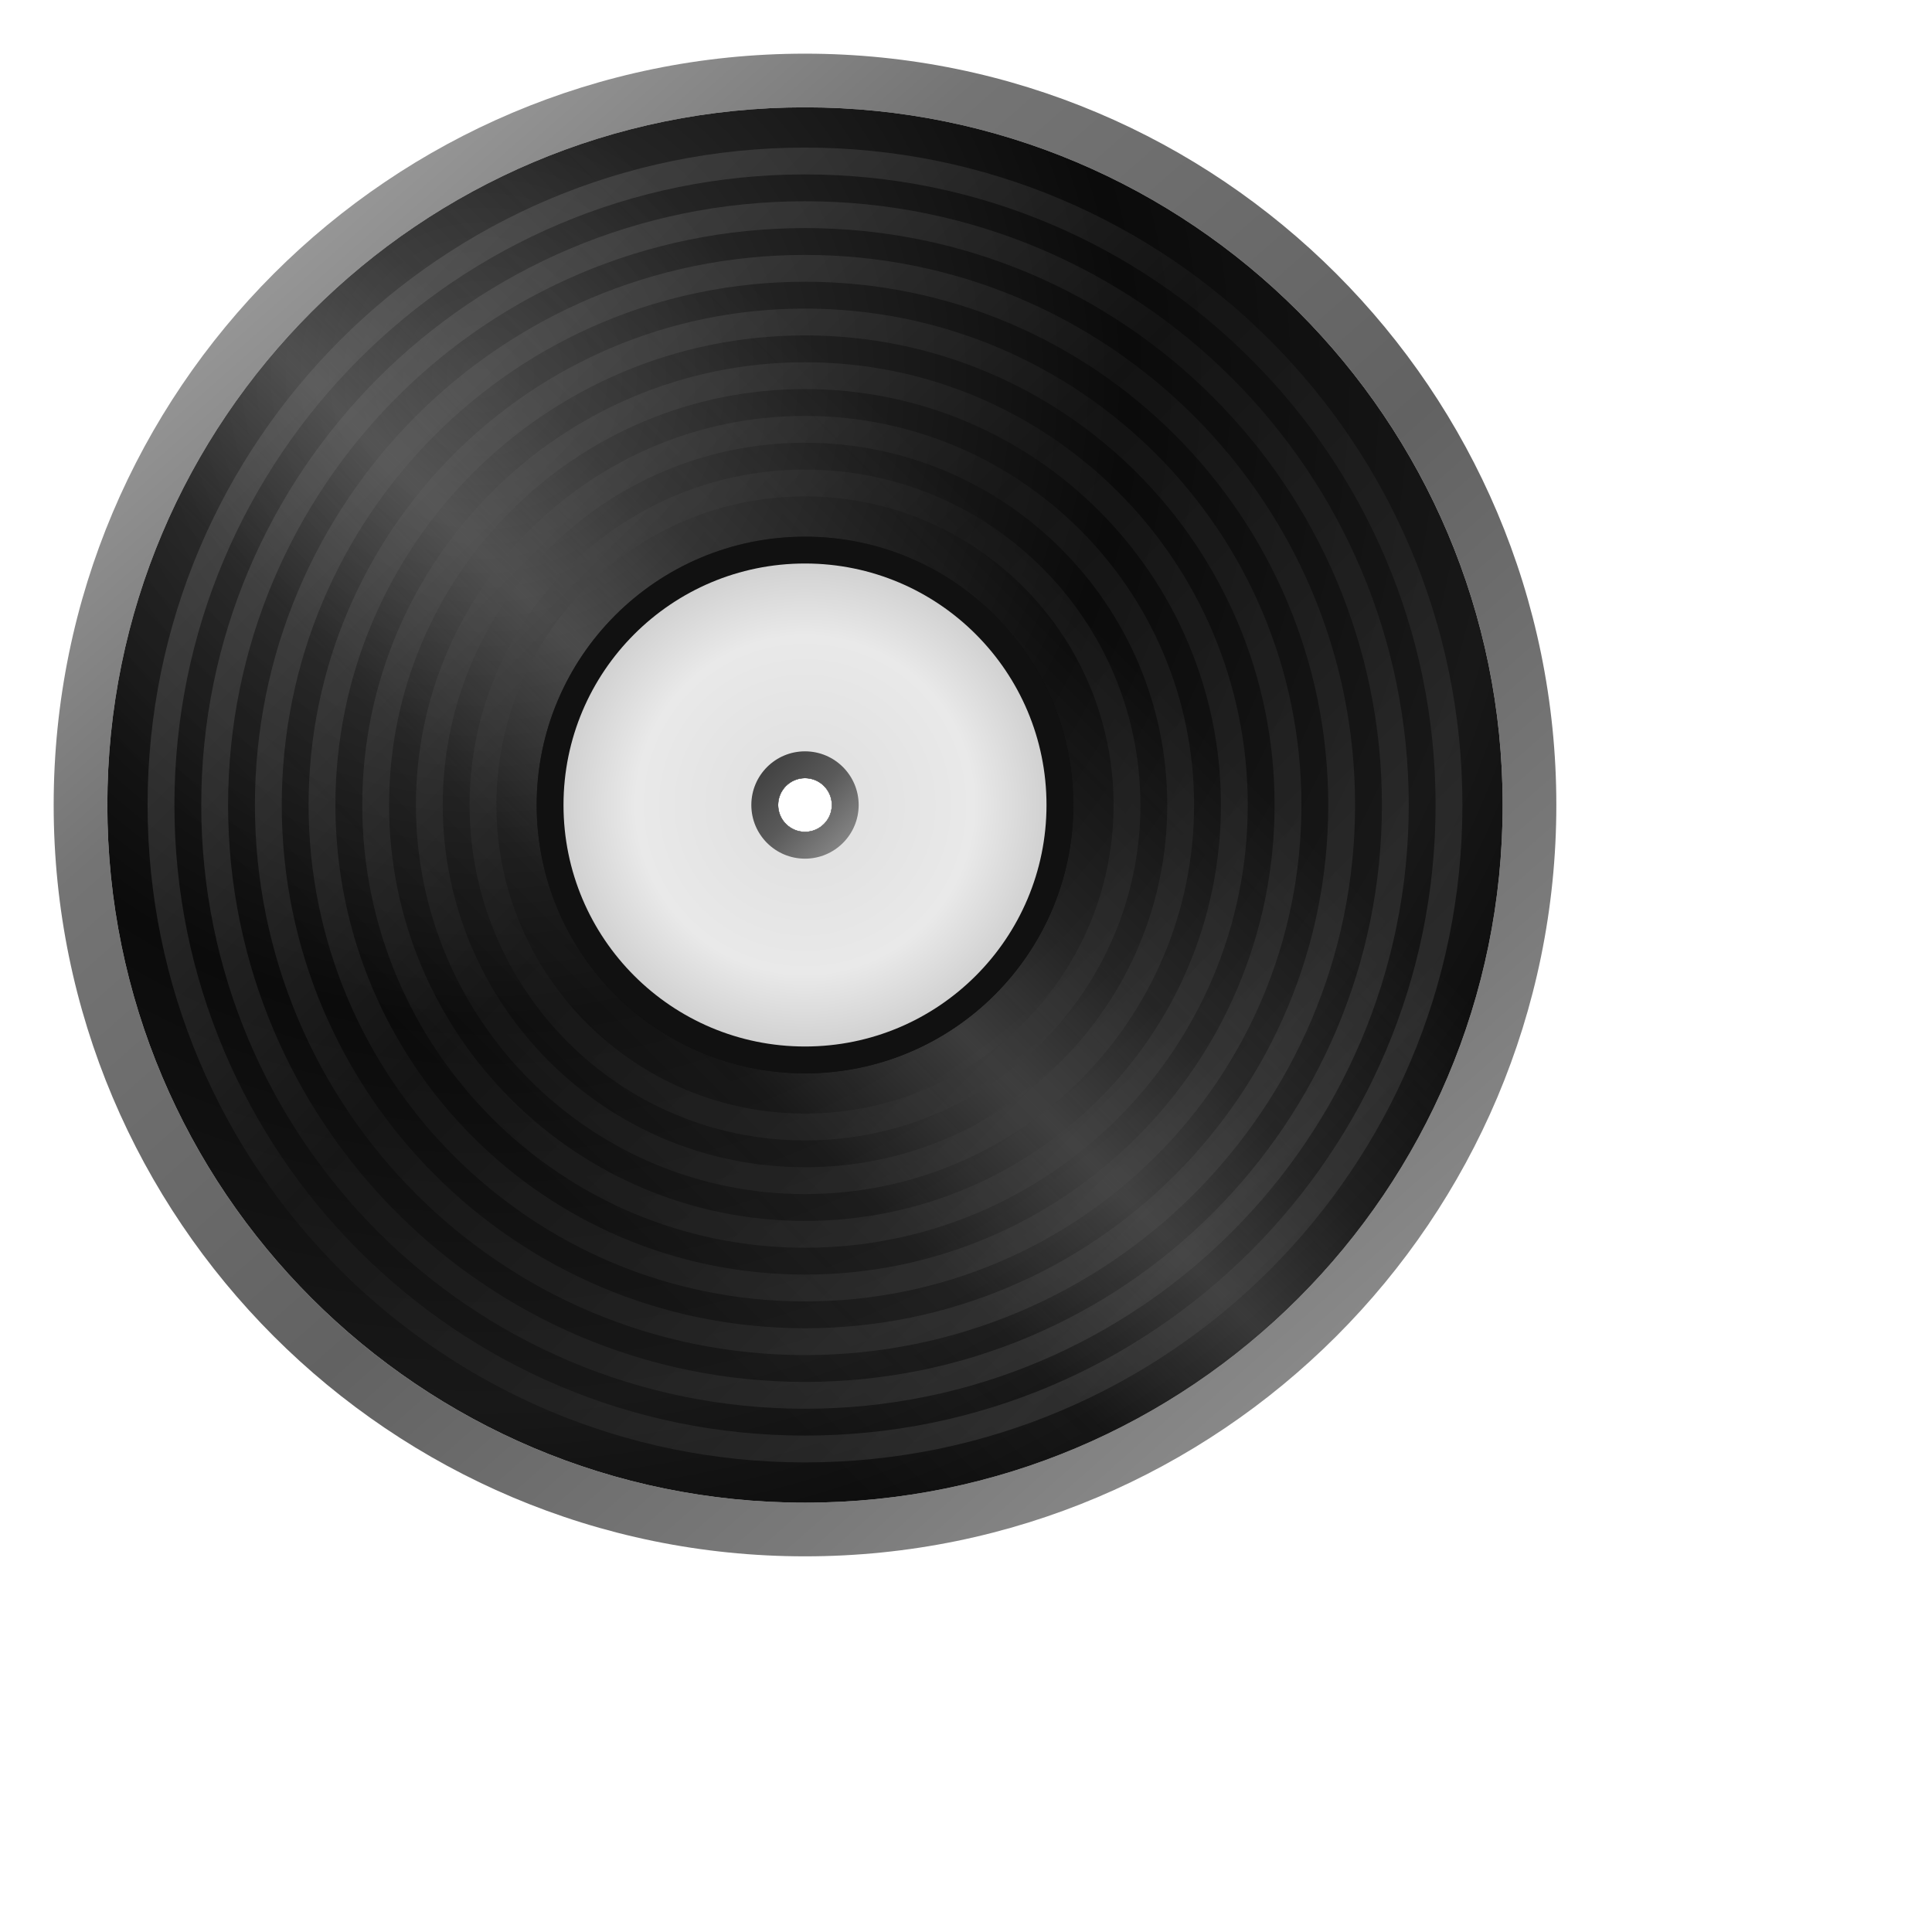
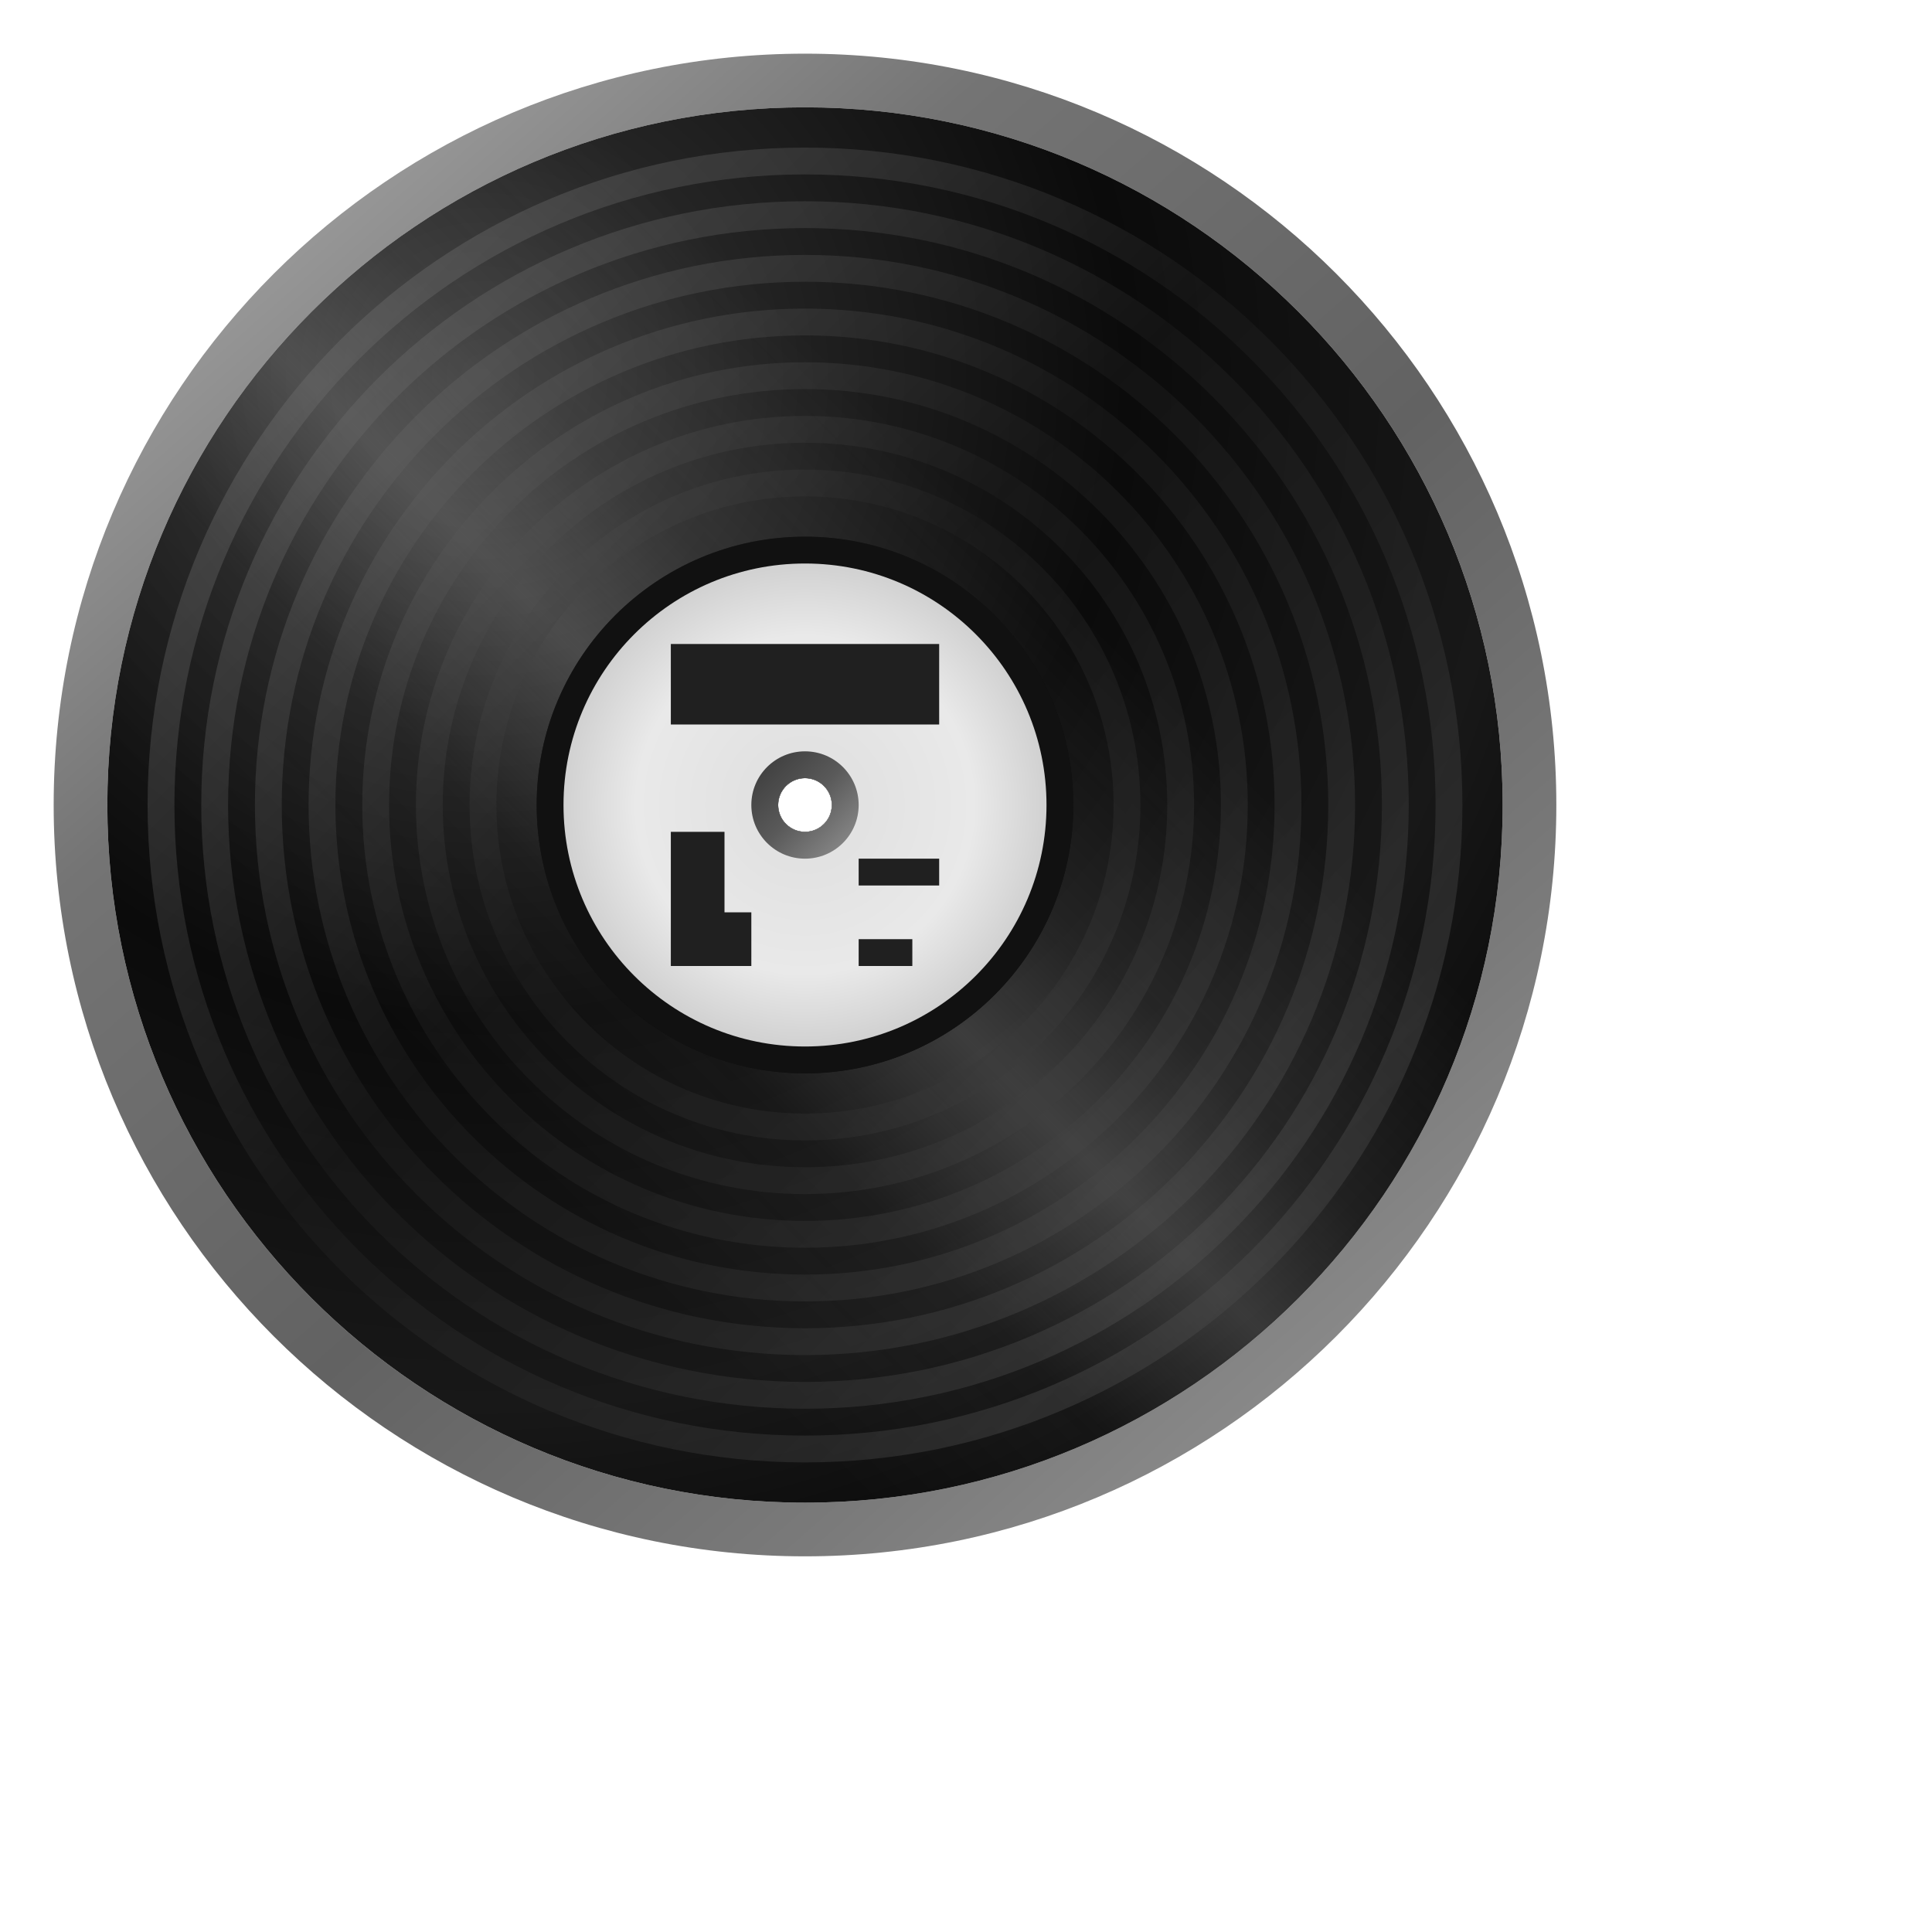
<svg xmlns="http://www.w3.org/2000/svg" viewBox="0 0 18 18" fill="currentColor">
  <defs>
    <linearGradient id="bbx-vinyl-base-rim" gradientUnits="userSpaceOnUse" x1="2" y1="1.5" x2="13" y2="14">
      <stop stop-color="#a3a3a3" />
      <stop offset="0.25" stop-color="#747474" />
      <stop offset="0.55" stop-color="#626262" />
      <stop offset="0.8" stop-color="#7a7a7a" />
      <stop offset="1" stop-color="#949494" />
    </linearGradient>
    <radialGradient id="bbx-vinyl-base-body" gradientUnits="userSpaceOnUse" cx="4.5" cy="3.5" r="12">
      <stop stop-color="#363636" />
      <stop offset="0.25" stop-color="#202020" />
      <stop offset="0.5" stop-color="#0b0b0b" />
      <stop offset="0.8" stop-color="#181818" />
      <stop offset="1" stop-color="#080808" />
    </radialGradient>
    <linearGradient id="bbx-vinyl-base-reflection" gradientUnits="userSpaceOnUse" x1="2" y1="13" x2="13" y2="2">
      <stop stop-color="#f5f5f5" stop-opacity="0" />
      <stop offset="0.23" stop-color="#f5f5f5" stop-opacity="0" />
      <stop offset="0.36" stop-color="#f5f5f5" stop-opacity="0.04" />
      <stop offset="0.47" stop-color="#f5f5f5" stop-opacity="0.19" />
      <stop offset="0.56" stop-color="#f5f5f5" stop-opacity="0.08" />
      <stop offset="0.7" stop-color="#f5f5f5" stop-opacity="0" />
      <stop offset="1" stop-color="#f5f5f5" stop-opacity="0" />
    </linearGradient>
    <linearGradient id="bbx-vinyl-base-grooves" gradientUnits="userSpaceOnUse" x1="2" y1="2" x2="13" y2="13">
      <stop stop-color="#888888" />
      <stop offset="0.25" stop-color="#555555" />
      <stop offset="0.45" stop-color="#202020" />
      <stop offset="0.65" stop-color="#333333" />
      <stop offset="0.85" stop-color="#535353" />
      <stop offset="1" stop-color="#3e3e3e" />
    </linearGradient>
    <radialGradient id="bbx-vinyl-base-paper" gradientUnits="userSpaceOnUse" cx="7.5" cy="7.5" r="2.25">
      <stop stop-color="#dedede" />
      <stop offset="0.7" stop-color="#e9e9e9" />
      <stop offset="1" stop-color="#d1d1d1" />
    </radialGradient>
    <linearGradient id="bbx-vinyl-base-bore" gradientUnits="userSpaceOnUse" x1="7" y1="7" x2="8" y2="8">
      <stop stop-color="#383838" />
      <stop offset="0.5" stop-color="#5a5a5a" />
      <stop offset="1" stop-color="#939393" />
    </linearGradient>
  </defs>
  <path fill-rule="evenodd" d="M14.5 7.5A7 7 0 1 0 0.5 7.5A7 7 0 1 0 14.5 7.5ZM14 7.5A6.5 6.5 0 1 0 1 7.5A6.5 6.5 0 1 0 14 7.5Z" fill="url(#bbx-vinyl-base-rim)" />
  <path fill-rule="evenodd" d="M14 7.5A6.5 6.5 0 1 0 1 7.5A6.5 6.5 0 1 0 14 7.5ZM7.75 7.5A0.25 0.25 0 1 0 7.25 7.5A0.25 0.25 0 1 0 7.75 7.5Z" fill="url(#bbx-vinyl-base-body)" />
  <path fill-rule="evenodd" d="M14 7.5A6.5 6.5 0 1 0 1 7.5A6.5 6.5 0 1 0 14 7.5ZM10 7.5A2.5 2.5 0 1 0 5 7.5A2.5 2.5 0 1 0 10 7.5Z" fill="url(#bbx-vinyl-base-reflection)" />
  <path d="M13.5 7.5A6 6 0 1 0 1.5 7.5A6 6 0 1 0 13.5 7.5ZM13 7.5A5.5 5.5 0 1 0 2 7.5A5.5 5.5 0 1 0 13 7.5ZM12.5 7.5A5 5 0 1 0 2.5 7.5A5 5 0 1 0 12.5 7.5ZM12 7.5A4.5 4.5 0 1 0 3 7.5A4.5 4.5 0 1 0 12 7.5ZM11.5 7.5A4 4 0 1 0 3.5 7.5A4 4 0 1 0 11.5 7.5ZM11 7.5A3.5 3.5 0 1 0 4 7.5A3.5 3.5 0 1 0 11 7.5ZM10.5 7.5A3 3 0 1 0 4.5 7.5A3 3 0 1 0 10.5 7.5Z" fill="none" stroke="url(#bbx-vinyl-base-grooves)" stroke-width="0.25" opacity="0.38" />
  <path fill-rule="evenodd" d="M10 7.5A2.5 2.5 0 1 0 5 7.5A2.5 2.5 0 1 0 10 7.5ZM7.75 7.5A0.25 0.25 0 1 0 7.25 7.5A0.25 0.25 0 1 0 7.75 7.5Z" fill="#111111" />
  <path fill-rule="evenodd" d="M9.75 7.5A2.25 2.25 0 1 0 5.25 7.5A2.25 2.25 0 1 0 9.75 7.5ZM7.75 7.5A0.25 0.25 0 1 0 7.25 7.5A0.25 0.25 0 1 0 7.75 7.5Z" fill="url(#bbx-vinyl-base-paper)" />
  <path fill-rule="evenodd" d="M8 7.5A0.5 0.5 0 1 0 7 7.5A0.5 0.5 0 1 0 8 7.5ZM7.75 7.5A0.25 0.25 0 1 0 7.25 7.5A0.25 0.25 0 1 0 7.75 7.5Z" fill="url(#bbx-vinyl-base-bore)" />
+   <path d="M6.25 6H8.75V6.75H6.25ZM6.25 7.75H6.75V8.5H7V9H6.25ZM8 8H8.75V8.25H8ZM8 8.75H8.5V9H8Z" fill="#202020" />
</svg>
